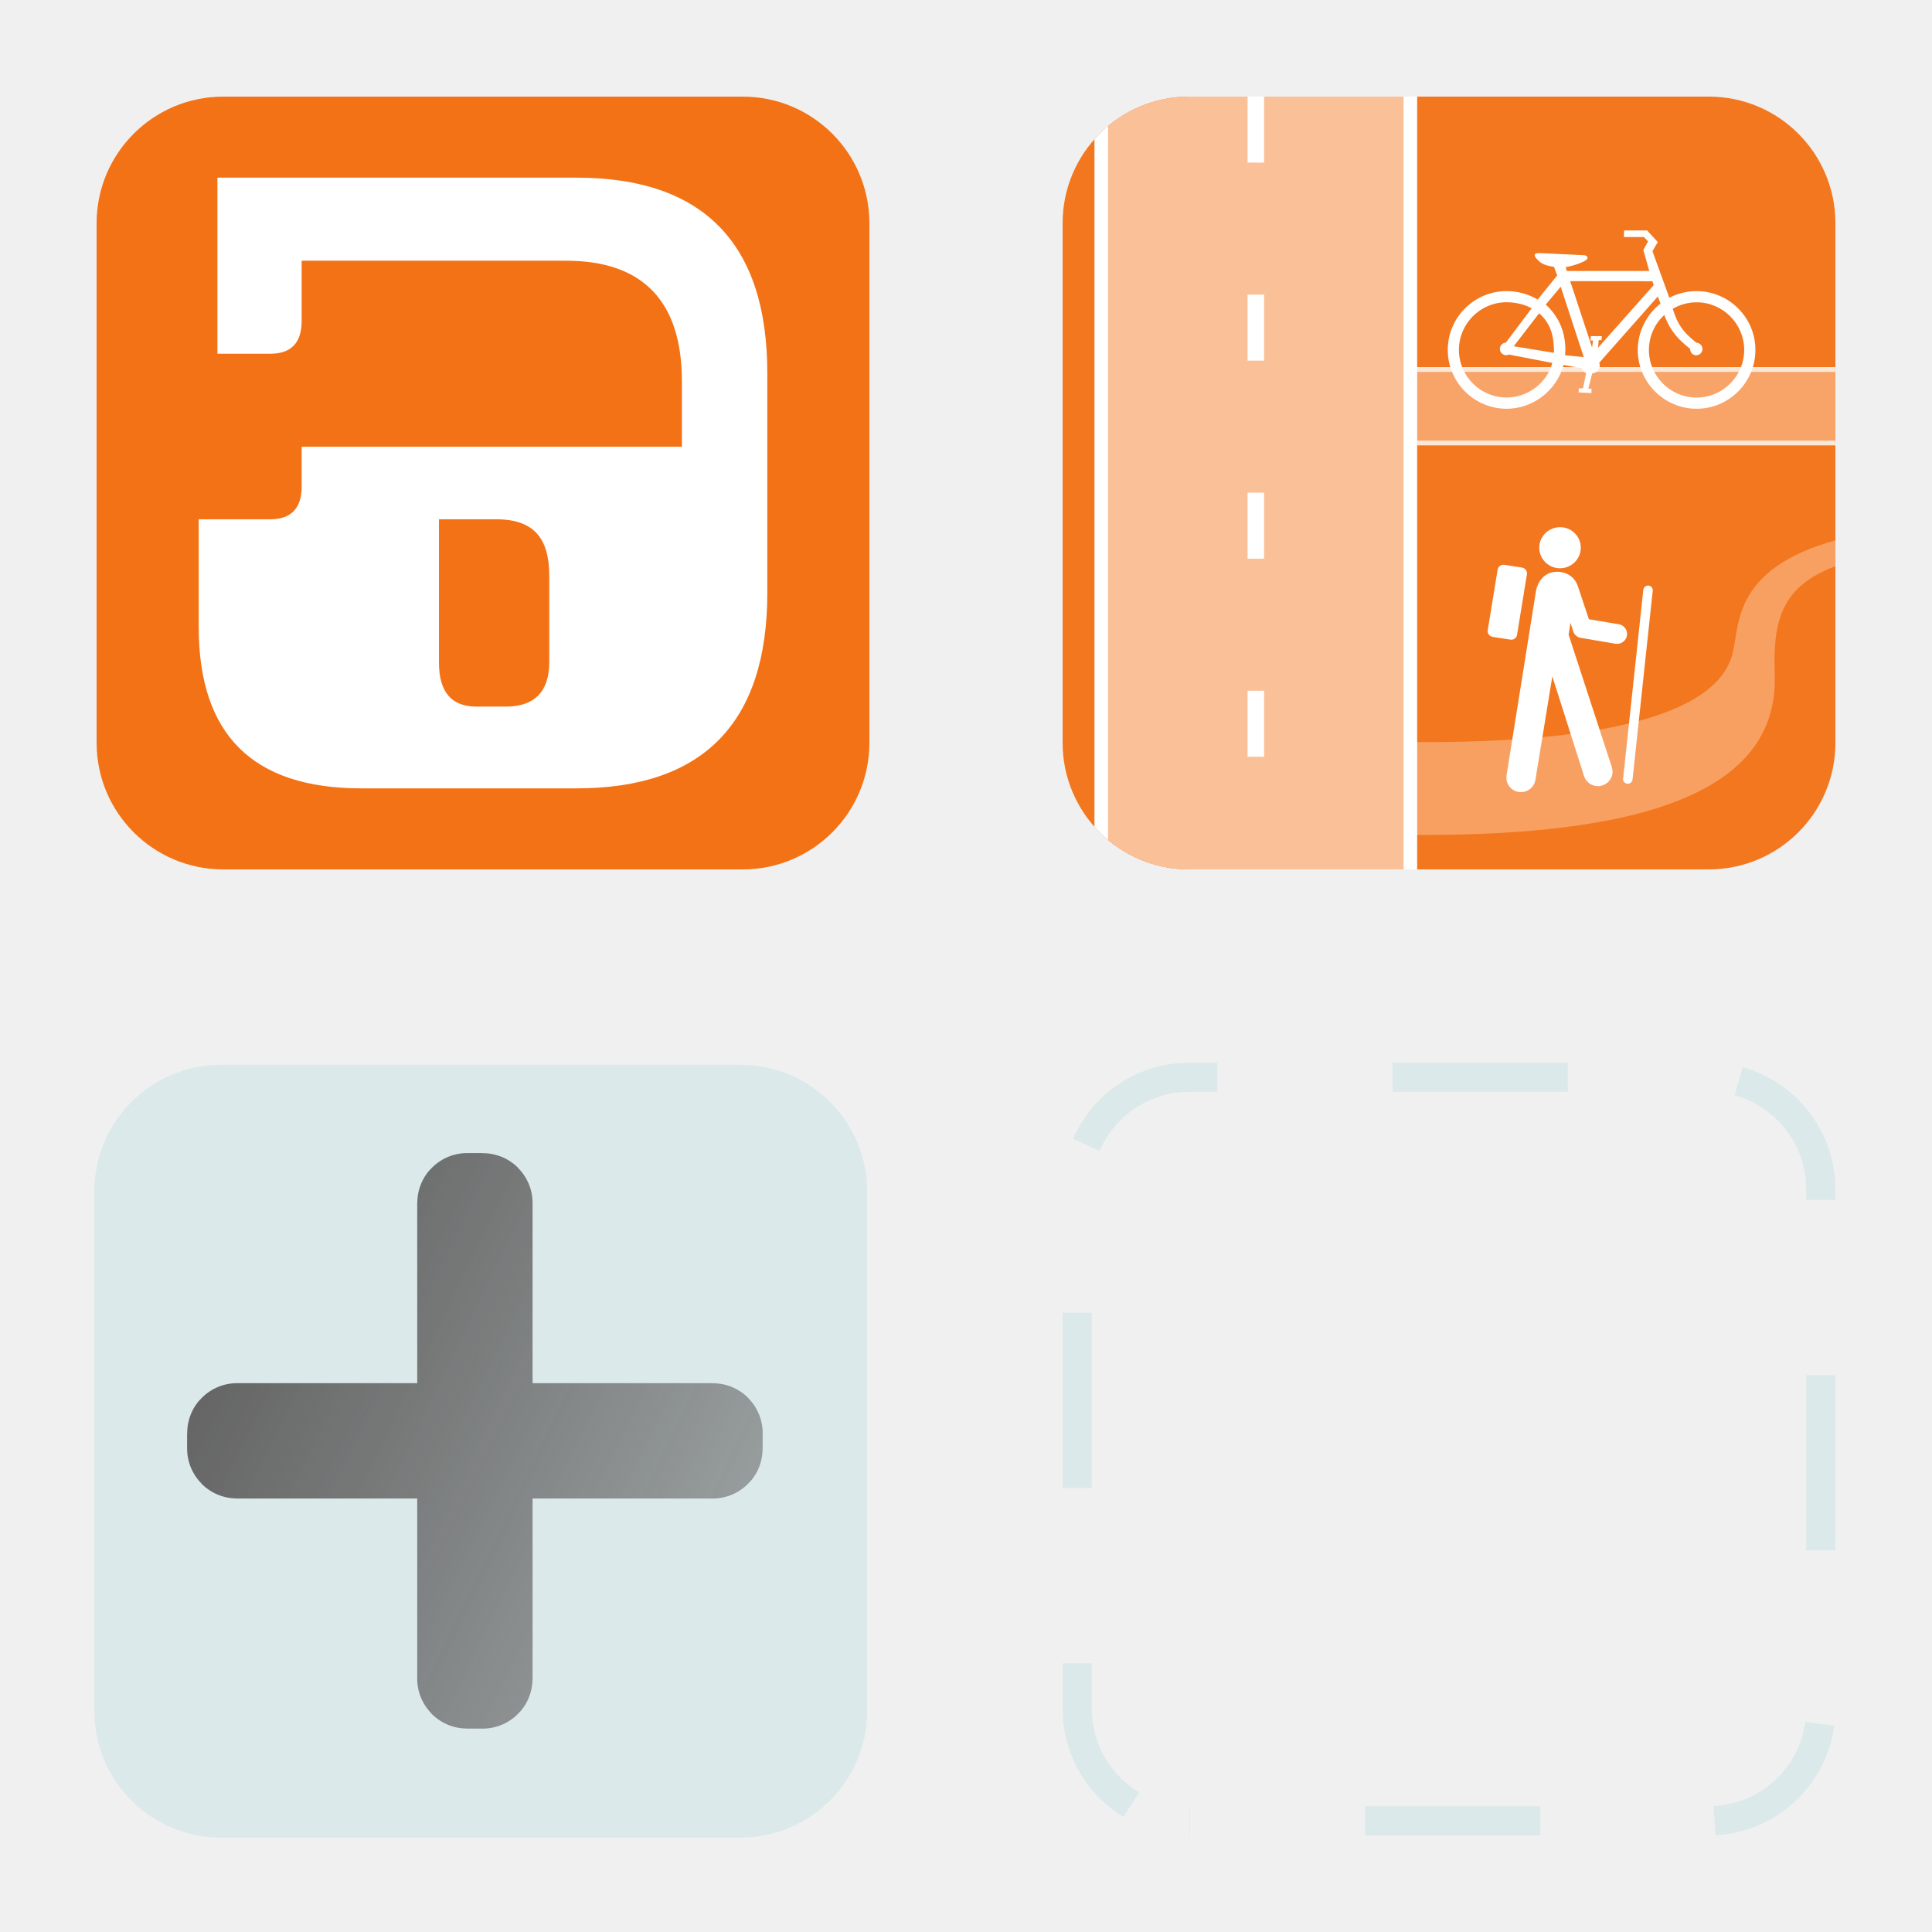
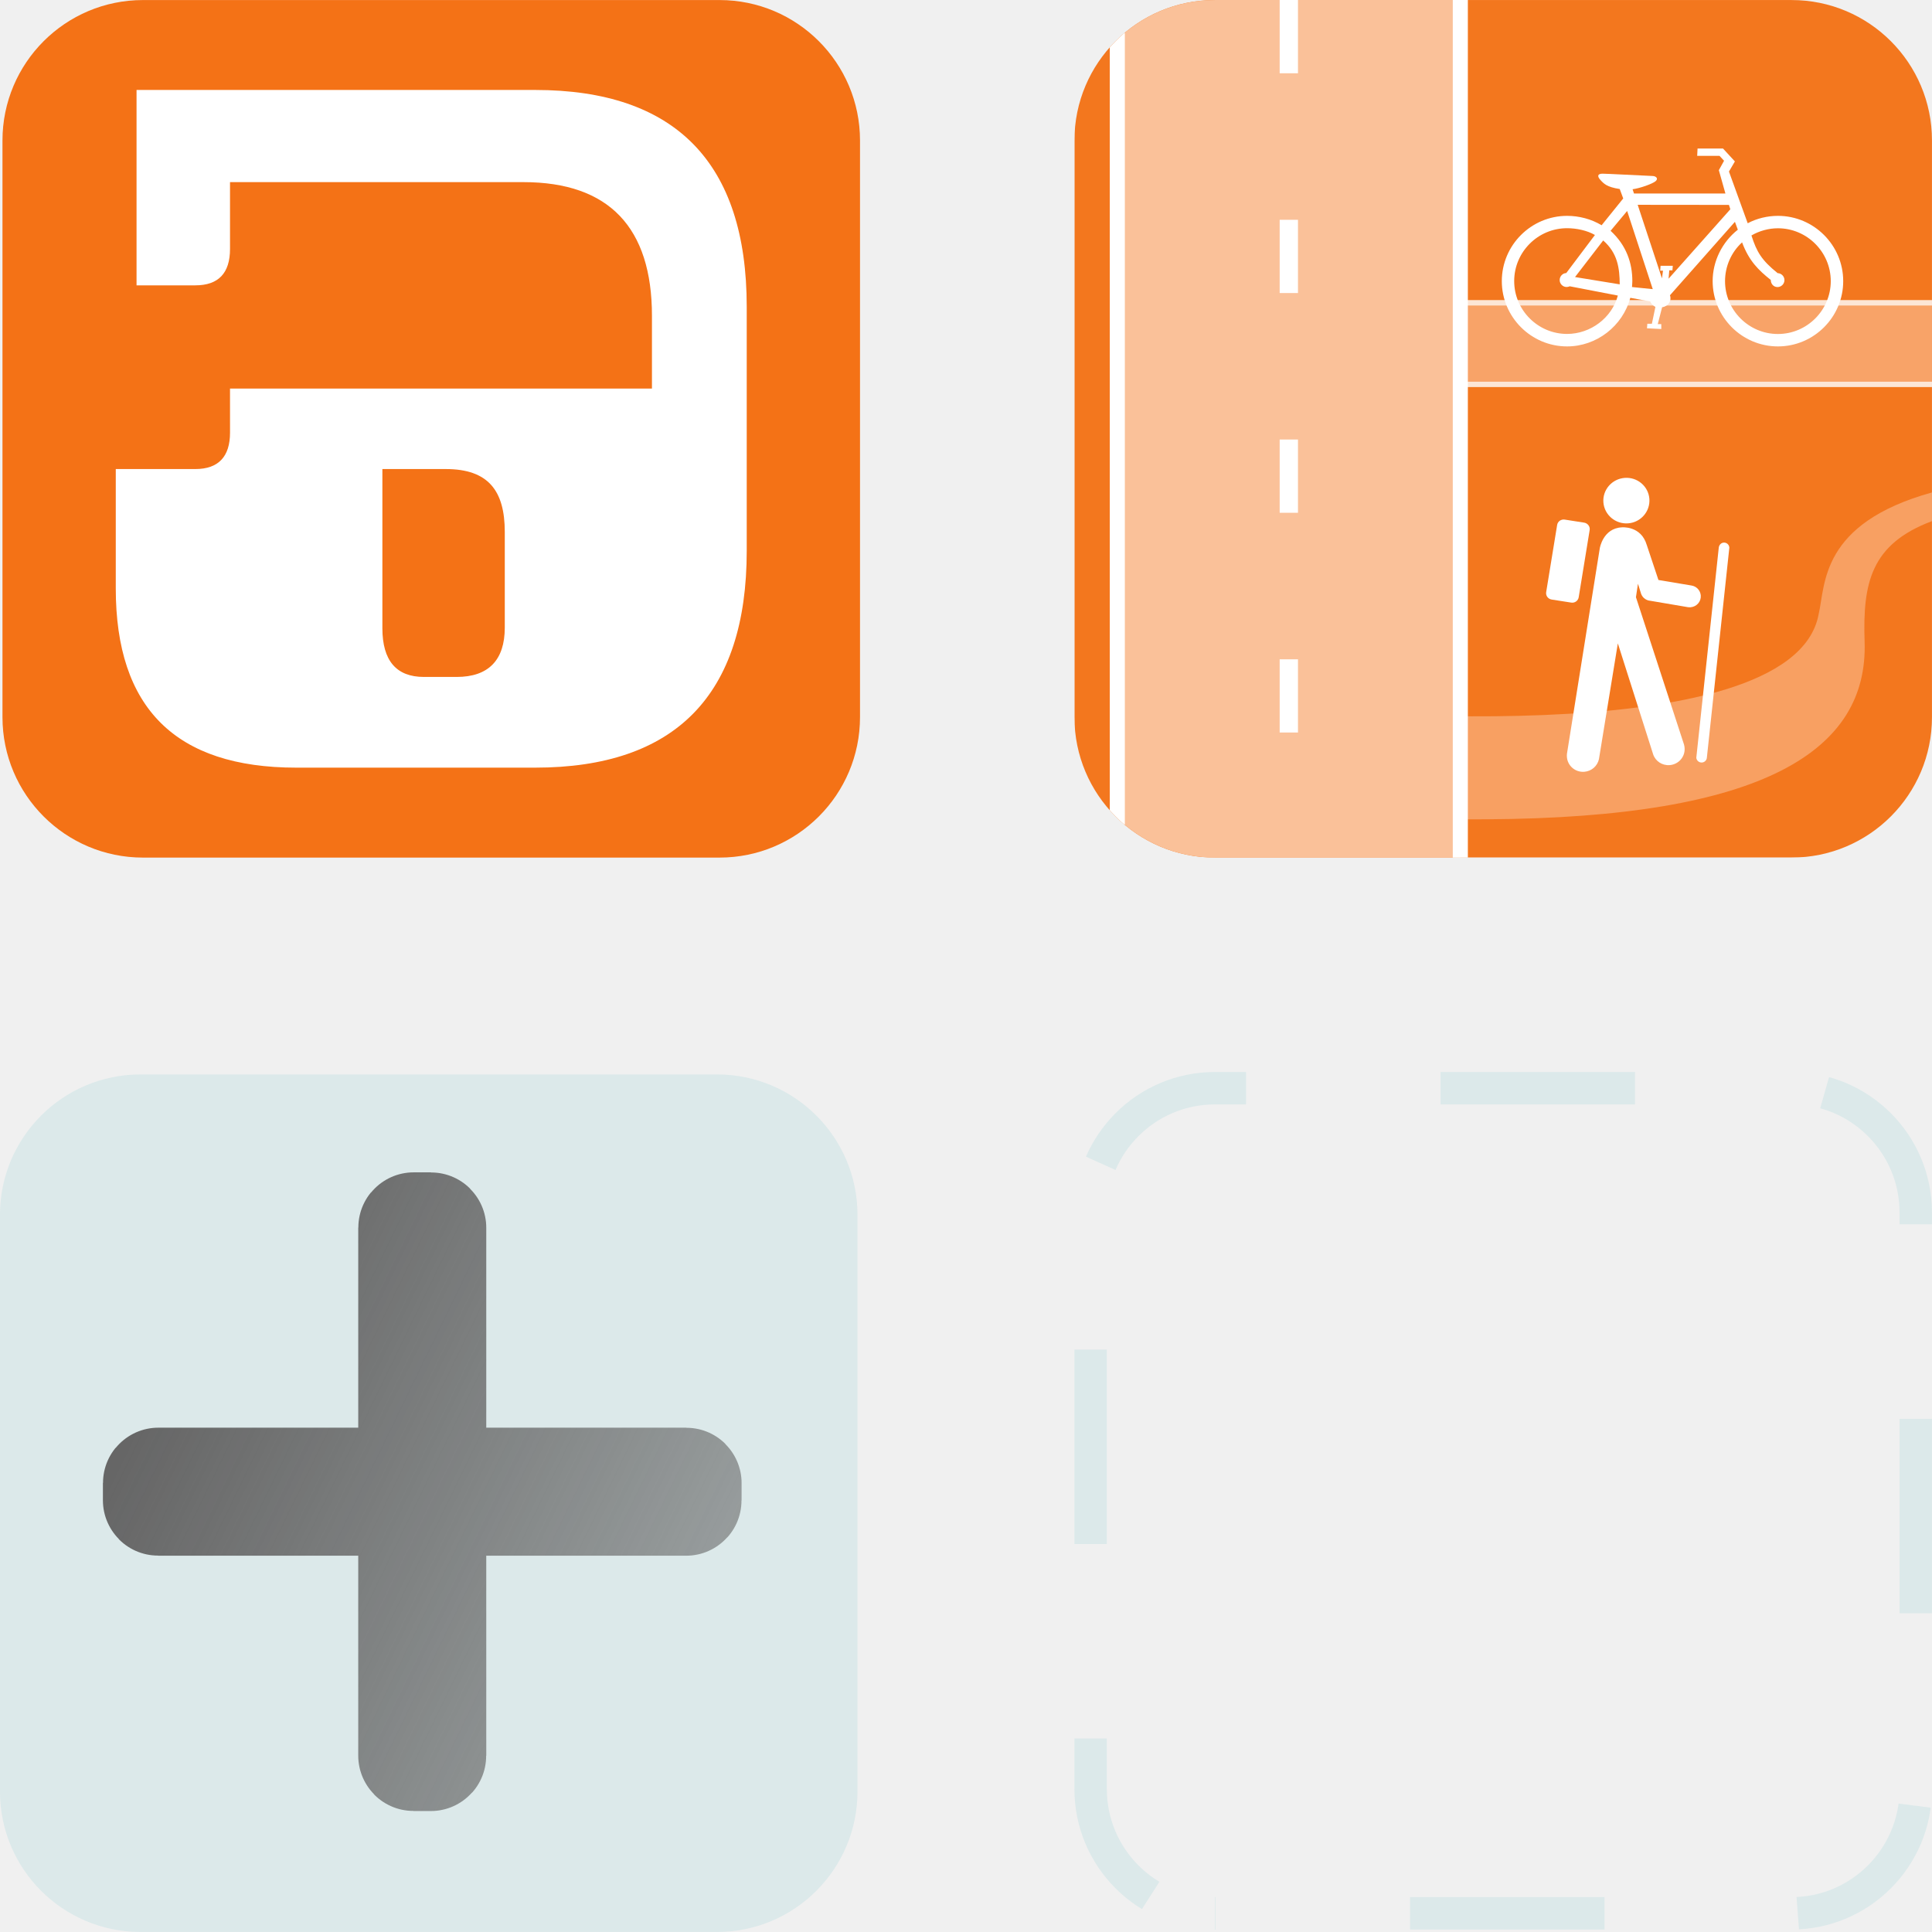
- <svg xmlns="http://www.w3.org/2000/svg" xmlns:xlink="http://www.w3.org/1999/xlink" width="100" height="100" viewBox="0 0 26.458 26.458" version="1.1" id="svg8">
+ <svg xmlns="http://www.w3.org/2000/svg" xmlns:xlink="http://www.w3.org/1999/xlink" width="90.115" height="90.113" viewBox="0 0 23.843 23.842" version="1.1" id="svg8">
  <defs id="defs2">
    <linearGradient id="linearGradient2460">
      <stop style="stop-color:#666666;stop-opacity:1;" offset="0" id="stop2456" />
      <stop style="stop-color:#666666;stop-opacity:0.502" offset="1" id="stop2458" />
    </linearGradient>
    <linearGradient xlink:href="#linearGradient2460" id="linearGradient2462-7" x1="16.079" y1="50.178" x2="83.742" y2="83.035" gradientUnits="userSpaceOnUse" gradientTransform="matrix(0.1155634,0,0,0.1155633,0.7249749,284.4952)" />
    <clipPath clipPathUnits="userSpaceOnUse" id="clipPath957">
      <rect style="fill:#dce9ea;fill-opacity:1;stroke:none;stroke-width:19.619;stroke-miterlimit:4;stroke-dasharray:none;stroke-opacity:1" id="rect959" width="26.458" height="26.458" x="8.333335e-07" y="270.542" ry="4.334" />
    </clipPath>
    <clipPath clipPathUnits="userSpaceOnUse" id="clipPath3235">
      <rect style="fill:#dce9ea;fill-opacity:1;stroke:none;stroke-width:7.848;stroke-miterlimit:4;stroke-dasharray:none;stroke-opacity:1" id="rect3237" width="10.583" height="10.583" x="14.552" y="-295.677" ry="1.734" />
    </clipPath>
  </defs>
-   <g id="layer1" transform="translate(0,-270.5417)">
+   <g id="layer1" transform="translate(-1.292475,-271.8646)">
    <g transform="matrix(0.3999999,0,0,0.3999999,14.55208,163.6479)" id="g850" clip-path="url(#clipPath957)">
      <path id="rect819" d="M 1.2715658e-6,270.542 H 26.458 v 26.458 H 1.2715658e-6 Z" style="opacity:0.96;fill:#f47216;fill-opacity:1;stroke:none;stroke-width:1.465;stroke-miterlimit:4;stroke-dasharray:none;stroke-opacity:1" />
      <g transform="matrix(0.9535714,0,0,1,1.228423,0)" id="g917">
        <rect style="opacity:1;fill:#f8a368;fill-opacity:1;stroke:none;stroke-width:0.443;stroke-miterlimit:4;stroke-dasharray:none;stroke-dashoffset:0;stroke-opacity:1" id="rect863" width="26.458" height="2.646" x="-6.357829e-07" y="279.802" />
        <path style="fill:none;stroke:#fce6d6;stroke-width:0.165;stroke-linecap:butt;stroke-linejoin:miter;stroke-miterlimit:4;stroke-dasharray:none;stroke-opacity:1" d="M 0,282.401 H 26.458" id="path897" />
        <path style="fill:none;stroke:#fce6d6;stroke-width:0.165;stroke-linecap:butt;stroke-linejoin:miter;stroke-miterlimit:4;stroke-dasharray:none;stroke-opacity:1" d="M 3.3333333e-7,279.885 H 26.458" id="path897-7" />
      </g>
      <path id="path1301" transform="matrix(0.2645833,0,0,0.2645833,0,270.5417)" d="M 100,57.42 C 86.947,61.047 87.592,68.149 86.785,71.607 83.723,88.48 24.822,82.5 24.822,82.5 c 0,0 -27.53,13.314 23.213,13.035 32.5,-0.179 44.532,-8.076 44.107,-20.713 C 91.913,67.98 92.87,63.438 100,60.764 Z" style="fill:#f8a062;fill-opacity:1;stroke:none;stroke-width:1px;stroke-linecap:butt;stroke-linejoin:miter;stroke-opacity:1" />
      <g id="g1340">
        <rect style="opacity:1;fill:#fac199;fill-opacity:1;stroke:none;stroke-width:2.01;stroke-miterlimit:4;stroke-dasharray:none;stroke-opacity:1" id="rect821" width="10.583" height="26.458" x="1.323" y="270.542" />
        <path style="fill:#ffffff;stroke:#ffffff;stroke-width:0.565;stroke-linecap:butt;stroke-linejoin:miter;stroke-miterlimit:4;stroke-dasharray:2.26, 4.52;stroke-dashoffset:0;stroke-opacity:1" d="m 6.615,270.542 v 26.458" id="path823" />
        <path style="fill:none;stroke:#ffffff;stroke-width:0.465;stroke-linecap:butt;stroke-linejoin:miter;stroke-miterlimit:4;stroke-dasharray:none;stroke-opacity:1" d="m 1.323,270.542 v 26.458" id="path825" />
        <path style="fill:none;stroke:#ffffff;stroke-width:0.465;stroke-linecap:butt;stroke-linejoin:miter;stroke-miterlimit:4;stroke-dasharray:none;stroke-opacity:1" d="m 11.906,270.542 v 26.458" id="path825-3" />
      </g>
      <path id="path3837" style="fill:#ffffff;fill-opacity:1;fill-rule:evenodd;stroke:none;stroke-width:0.077" d="m 16.824,279.314 -1.379,-0.225 0.869,-1.129 c 0.45,0.393 0.506,0.864 0.51,1.354 m 0.379,0.083 c 0.002,-0.049 0.01,-0.128 0.01,-0.183 0,-0.558 -0.181,-1.101 -0.671,-1.552 l 0.511,-0.612 0.79,2.412 z m 3.034,-2.4 -0.044,-0.134 -2.815,-0.003 0.749,2.27 0.032,-0.237 h -0.086 l 0.011,-0.151 h 0.377 l -0.011,0.14 h -0.097 l -0.022,0.258 c 0,0 1.895,-2.133 1.906,-2.143 m 1.247,2.181 c -0.378,-0.3 -0.672,-0.587 -0.885,-1.159 -0.335,0.304 -0.526,0.743 -0.526,1.196 0,0.898 0.733,1.631 1.631,1.631 0.898,0 1.631,-0.733 1.631,-1.631 0,-0.898 -0.733,-1.631 -1.631,-1.631 -0.287,0 -0.58,0.083 -0.816,0.222 0.16,0.505 0.315,0.766 0.808,1.162 0.119,0.005 0.21,0.101 0.21,0.215 0,0.119 -0.097,0.215 -0.215,0.215 -0.119,0 -0.207,-0.097 -0.207,-0.221 m -4.718,0.483 c -0.184,0.687 -0.841,1.184 -1.567,1.184 -0.898,0 -1.631,-0.733 -1.631,-1.631 0,-0.898 0.733,-1.631 1.631,-1.631 0.287,0 0.618,0.068 0.86,0.209 l -0.885,1.175 c -0.108,0.002 -0.203,0.098 -0.203,0.215 0,0.119 0.097,0.215 0.215,0.215 0.033,0 0.067,-0.009 0.096,-0.022 z m 4.006,-2.232 -0.578,-1.594 0.183,-0.312 -0.366,-0.398 h -0.786 l -0.011,0.226 h 0.689 l 0.14,0.151 -0.161,0.291 0.203,0.72 h -2.821 l -0.043,-0.132 c 0.227,-0.029 0.618,-0.169 0.711,-0.25 0.093,-0.081 0.012,-0.156 -0.095,-0.159 -0.557,-0.024 -1.384,-0.07 -1.541,-0.071 -0.157,-7.4e-4 -0.173,0.078 -0.068,0.193 0.105,0.115 0.197,0.219 0.596,0.28 l 0.108,0.291 -0.667,0.827 c -0.315,-0.191 -0.695,-0.29 -1.065,-0.29 -1.109,0 -2.014,0.905 -2.014,2.014 0,1.109 0.905,2.014 2.014,2.014 0.913,0 1.715,-0.629 1.951,-1.499 l 0.613,0.11 c 0.026,0.072 0.087,0.128 0.161,0.171 l -0.109,0.519 h -0.14 l -0.011,0.14 0.441,0.022 v -0.151 h -0.108 l 0.133,-0.519 c 0.198,-0.033 0.302,-0.202 0.243,-0.371 l 2.004,-2.266 0.09,0.243 c -0.486,0.383 -0.777,0.973 -0.777,1.587 0,1.109 0.905,2.014 2.014,2.014 1.109,2e-5 2.014,-0.905 2.014,-2.014 0,-1.109 -0.905,-2.014 -2.014,-2.014 -0.323,0 -0.653,0.079 -0.932,0.228" />
      <g style="fill:#ffffff" transform="matrix(0.1190748,-0.00929935,0.00929935,0.1190748,12.68298,255.8248)" id="g1262">
        <path d="m 16.627,260.487 c 3.288,0 5.947,-2.643 5.947,-5.898 0,-3.249 -2.658,-5.876 -5.947,-5.876 -3.288,0 -5.963,2.627 -5.963,5.876 0,3.255 2.675,5.898 5.963,5.898 z" id="path8" style="fill:#ffffff;stroke-width:0.265" />
        <path d="m 6.564,261.461 c 0.231,-0.907 -0.349,-1.808 -1.25,-2.036 0,0 -4.961,-1.179 -4.961,-1.179 -0.929,-0.212 -1.847,0.328 -2.056,1.23 0,0 -4.172,17.06 -4.172,17.06 -0.231,0.907 0.332,1.808 1.25,2.036 0,0 4.978,1.179 4.978,1.179 0.901,0.228 1.83,-0.328 2.044,-1.235 0,0 4.167,-17.055 4.167,-17.055 0,0 -1.06e-4,-6e-5 -1.06e-4,-6e-5 z" id="path10" style="fill:#ffffff;stroke-width:0.265" />
        <path d="m 29.472,322.128 c 0,0.034 -0.017,0.067 -0.017,0.083 0,0.751 0.619,1.357 1.374,1.357 0.687,0 1.267,-0.523 1.351,-1.179 0,0 10.001,-53.573 10.001,-53.573 0,0 0,-0.105 0,-0.105 0,-0.729 -0.603,-1.341 -1.357,-1.341 -0.687,0 -1.217,0.523 -1.357,1.185 0,0 -9.995,53.573 -9.995,53.573 0,0 -5.3e-5,-1e-5 -5.3e-5,-1e-5 z" id="path12" style="fill:#ffffff;stroke-width:0.265" />
        <path d="m -3.78,318.617 c -0.056,0.278 -0.074,0.556 -0.074,0.835 0,2.293 1.87,4.134 4.189,4.134 1.904,0 3.502,-1.252 4.015,-2.954 l 7.196,-29.44 6.859,29.268 c 0.439,1.808 2.095,3.127 4.043,3.127 2.326,0 4.189,-1.842 4.189,-4.134 0,-0.317 -0.034,-0.612 -0.09,-0.907 l -9.409,-38.878 0.789,-3.427 0.619,2.693 c 0.563,1.758 2.179,1.931 2.179,1.931 l 9.697,2.437 c 0.192,0.034 0.389,0.05 0.58,0.05 1.582,0 2.866,-1.252 2.866,-2.815 0,-1.341 -0.929,-2.471 -2.196,-2.766 l -8.396,-2.087 -2.303,-9.253 c -1.093,-5.164 -6.087,-5.041 -6.087,-5.041 -4.854,-0.122 -6.071,4.924 -6.071,4.924 l -12.597,52.303 z" id="path14" style="fill:#ffffff;stroke-width:0.265" />
      </g>
    </g>
    <g id="g3233">
      <rect transform="scale(1,-1)" ry="1.734" y="-295.707" x="1.292" height="10.583" width="10.583" id="rect28-62" style="fill:#dce9ea;fill-opacity:1;stroke:none;stroke-width:7.848;stroke-miterlimit:4;stroke-dasharray:none;stroke-opacity:1" />
      <path id="rect845-9" d="m 6.397,287.011 c -0.003,0 -0.005,0.003 -0.005,0.005 v 3.146 H 3.246 c -0.003,0 -0.005,0.003 -0.005,0.005 v 0.213 c 0,0.003 0.002,0.005 0.005,0.005 h 3.146 v 3.146 c 0,0.003 0.002,0.005 0.005,0.005 h 0.213 c 0.003,0 0.005,-0.003 0.005,-0.005 v -3.146 h 3.146 c 0.003,0 0.005,-0.003 0.005,-0.005 v -0.213 c 0,-0.003 -0.002,-0.005 -0.005,-0.005 H 6.615 v -3.146 c 0,-0.003 -0.002,-0.005 -0.005,-0.005 z" style="fill:none;fill-opacity:1;stroke:url(#linearGradient2462-7);stroke-width:1.357;stroke-miterlimit:4;stroke-dasharray:none;stroke-opacity:1" />
    </g>
    <rect style="fill:#f47216;fill-opacity:1;stroke:none;stroke-width:7.848;stroke-miterlimit:4;stroke-dasharray:none;stroke-opacity:1" id="rect28" width="10.583" height="10.583" x="1.323" y="271.865" ry="1.734" />
    <g transform="matrix(0.0161898,0,0,-0.01618981,-44.58896,283.2374)" id="g6" style="fill:#ffffff;fill-opacity:1">
-       <path d="M 2938.055,633.912 V 484.971 h 44.821 c 17.622,0 26.429,9.329 26.429,27.728 v 50.95 h 223.657 c 65.32,0 97.977,-34.705 97.977,-101.934 V 406.296 h -321.633 l 0.01,-33.636 c 0,-18.309 -8.892,-27.723 -26.429,-27.723 h -60.664 v -91.044 c 0,-91.044 45.523,-136.57 137.557,-136.57 h 182.095 c 106.875,0 161.311,55.419 161.311,165.269 V 468.637 c 0,109.85 -54.437,165.269 -161.311,165.269 z m 187.398,-288.977 h 48.345 c 32.566,0 44.956,-16.72 44.956,-47.917 v -72.938 c 0,-24.771 -12.422,-37.615 -36.705,-37.615 h -24.942 c -21.036,0 -31.654,12.448 -31.654,37.161 v 121.309" fill="#00000" id="path4" style="stroke-width:0.647;fill:#ffffff;fill-opacity:1" />
+       <path d="M 2938.055,633.912 V 484.971 h 44.821 c 17.622,0 26.429,9.329 26.429,27.728 v 50.95 h 223.657 c 65.32,0 97.977,-34.705 97.977,-101.934 V 406.296 h -321.633 l 0.01,-33.636 c 0,-18.309 -8.892,-27.723 -26.429,-27.723 h -60.664 v -91.044 c 0,-91.044 45.523,-136.57 137.557,-136.57 h 182.095 c 106.875,0 161.311,55.419 161.311,165.269 V 468.637 c 0,109.85 -54.437,165.269 -161.311,165.269 z m 187.398,-288.977 h 48.345 c 32.566,0 44.956,-16.72 44.956,-47.917 v -72.938 c 0,-24.771 -12.422,-37.615 -36.705,-37.615 h -24.942 c -21.036,0 -31.654,12.448 -31.654,37.161 v 121.309" id="path4" style="fill:#ffffff;fill-opacity:1;stroke-width:0.647" />
    </g>
-     <rect style="fill:none;fill-opacity:1;stroke:#dce9ea;stroke-width:0.8;stroke-miterlimit:4;stroke-dasharray:2.4,2.4;stroke-opacity:1;paint-order:normal;stroke-dashoffset:7.192" id="rect28-62-3" width="10.583" height="10.583" x="14.552" y="-295.677" ry="1.734" transform="scale(1,-1)" clip-path="url(#clipPath3235)" />
+     <rect style="fill:none;fill-opacity:1;stroke:#dce9ea;stroke-width:0.8;stroke-miterlimit:4;stroke-dasharray:2.4, 2.4;stroke-dashoffset:7.192;stroke-opacity:1;paint-order:normal" id="rect28-62-3" width="10.583" height="10.583" x="14.552" y="-295.677" ry="1.734" transform="scale(1,-1)" clip-path="url(#clipPath3235)" />
  </g>
</svg>
